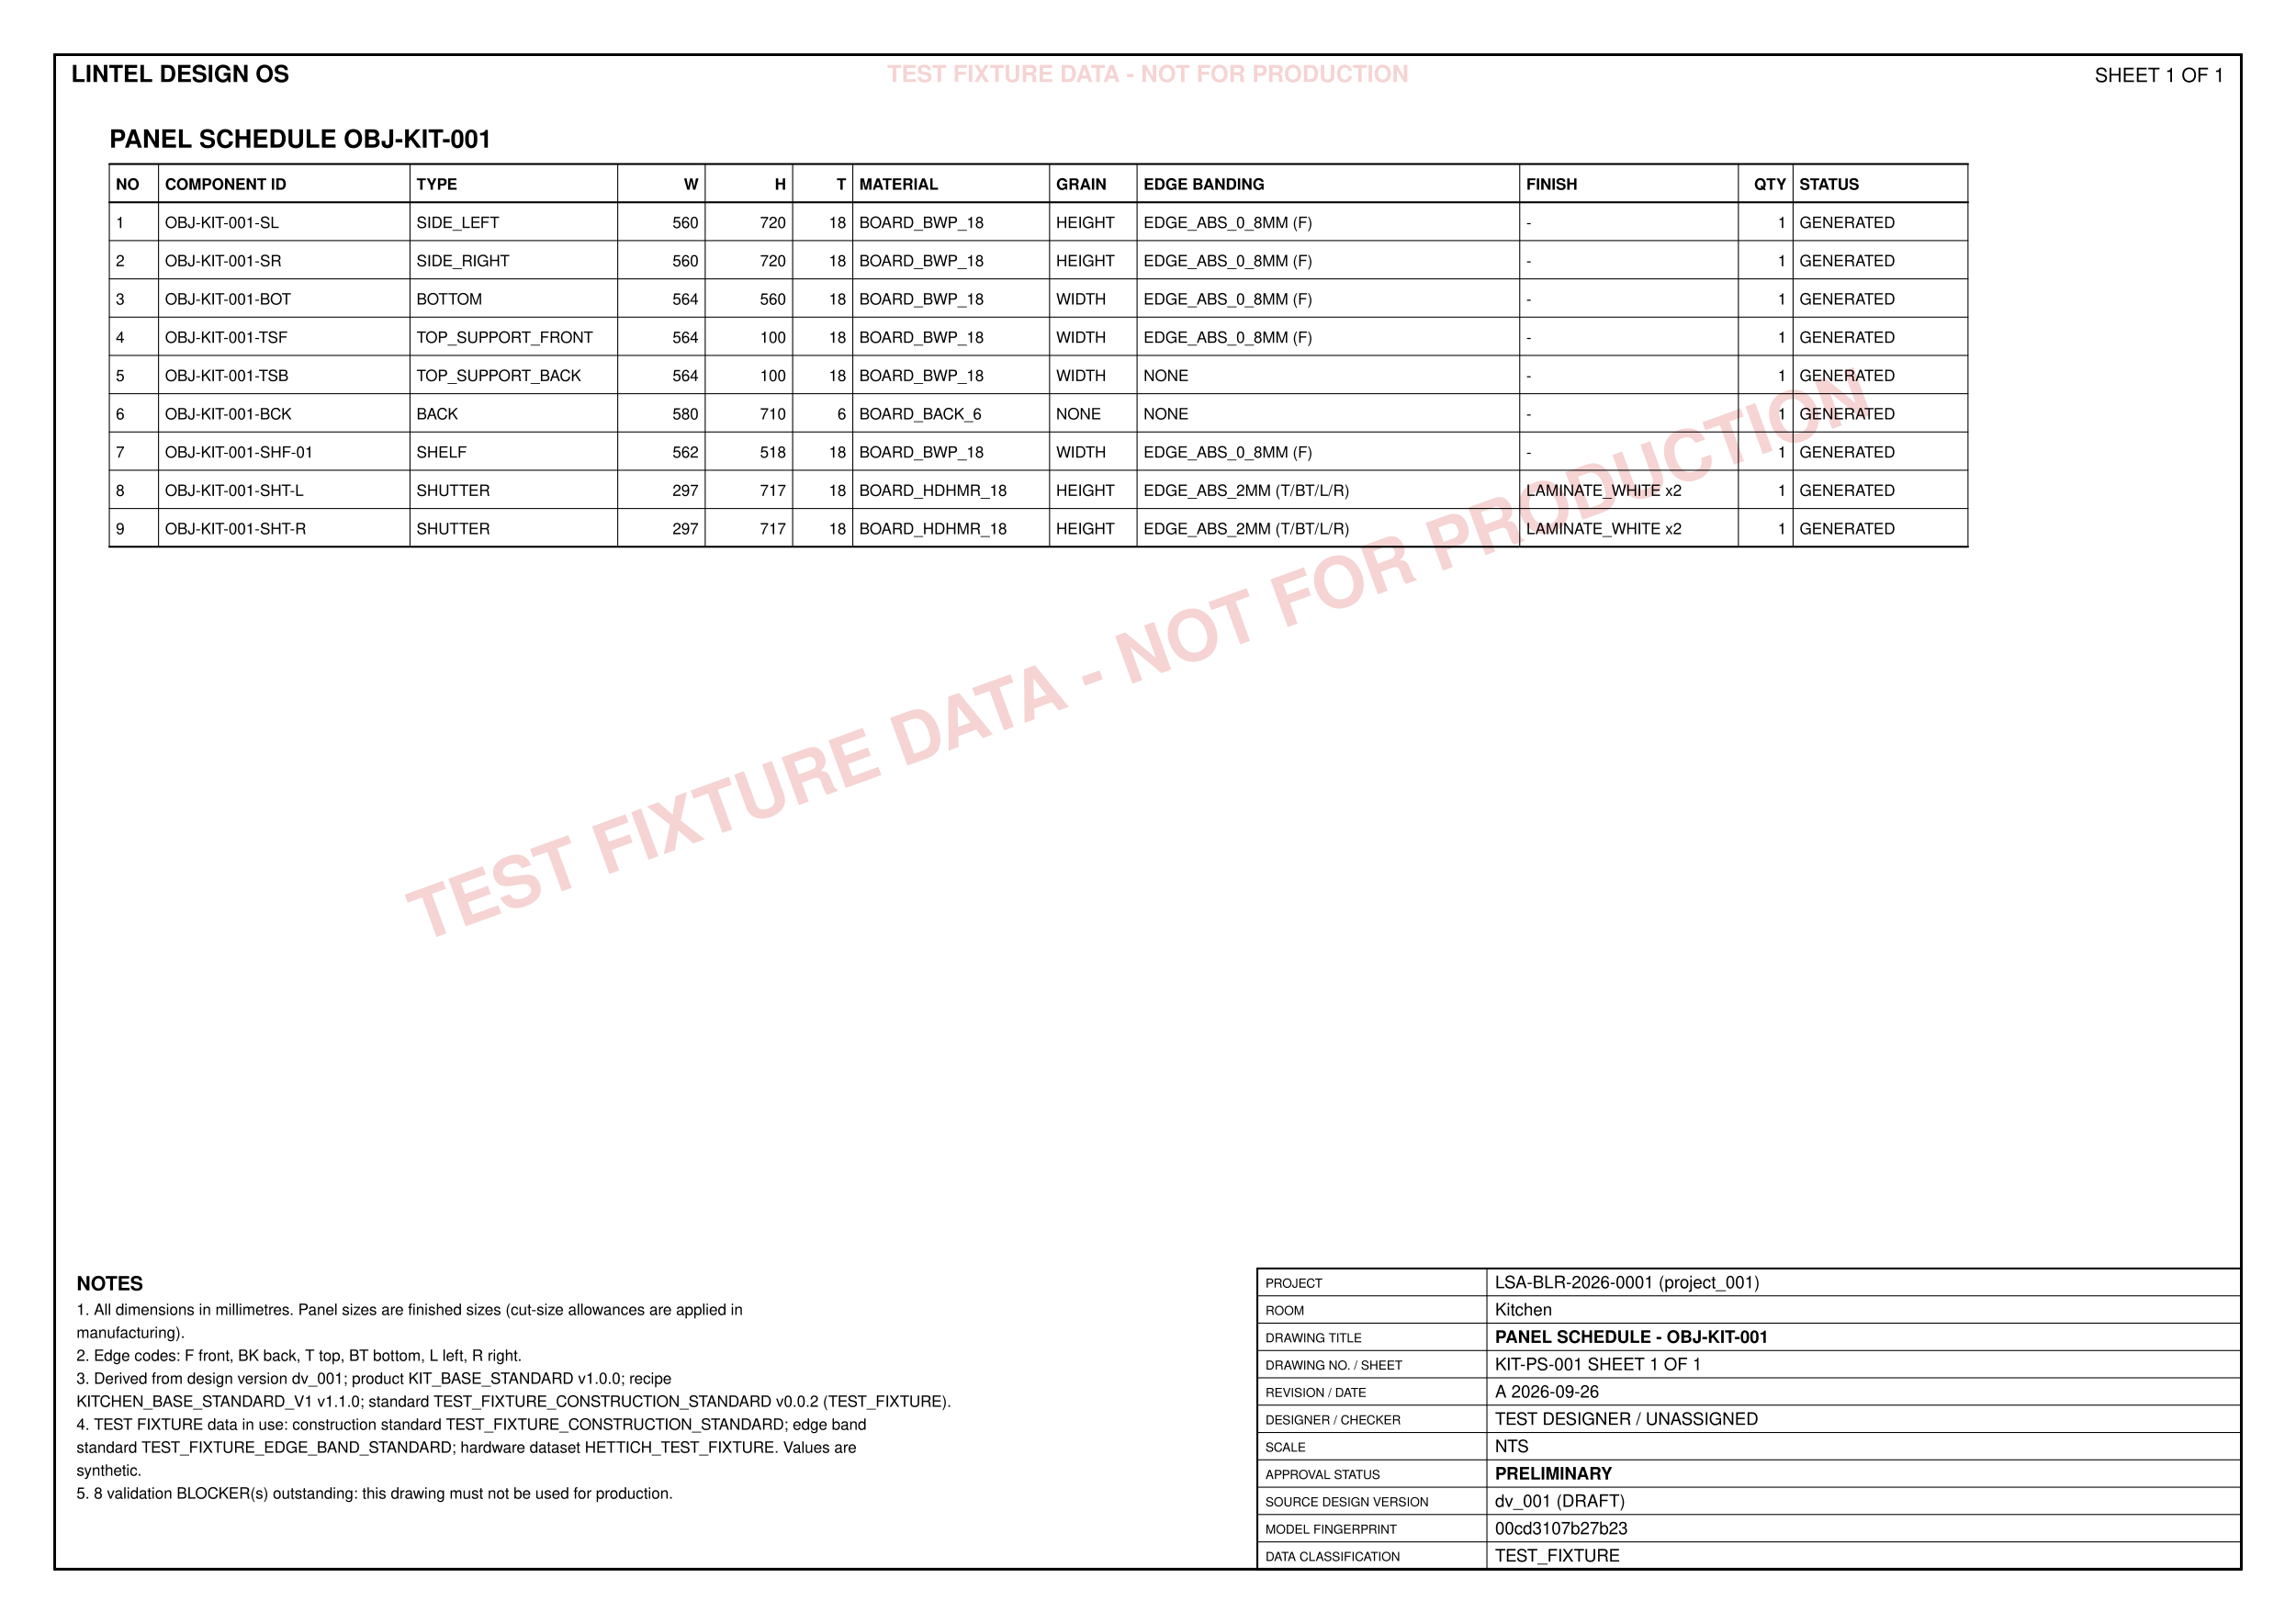
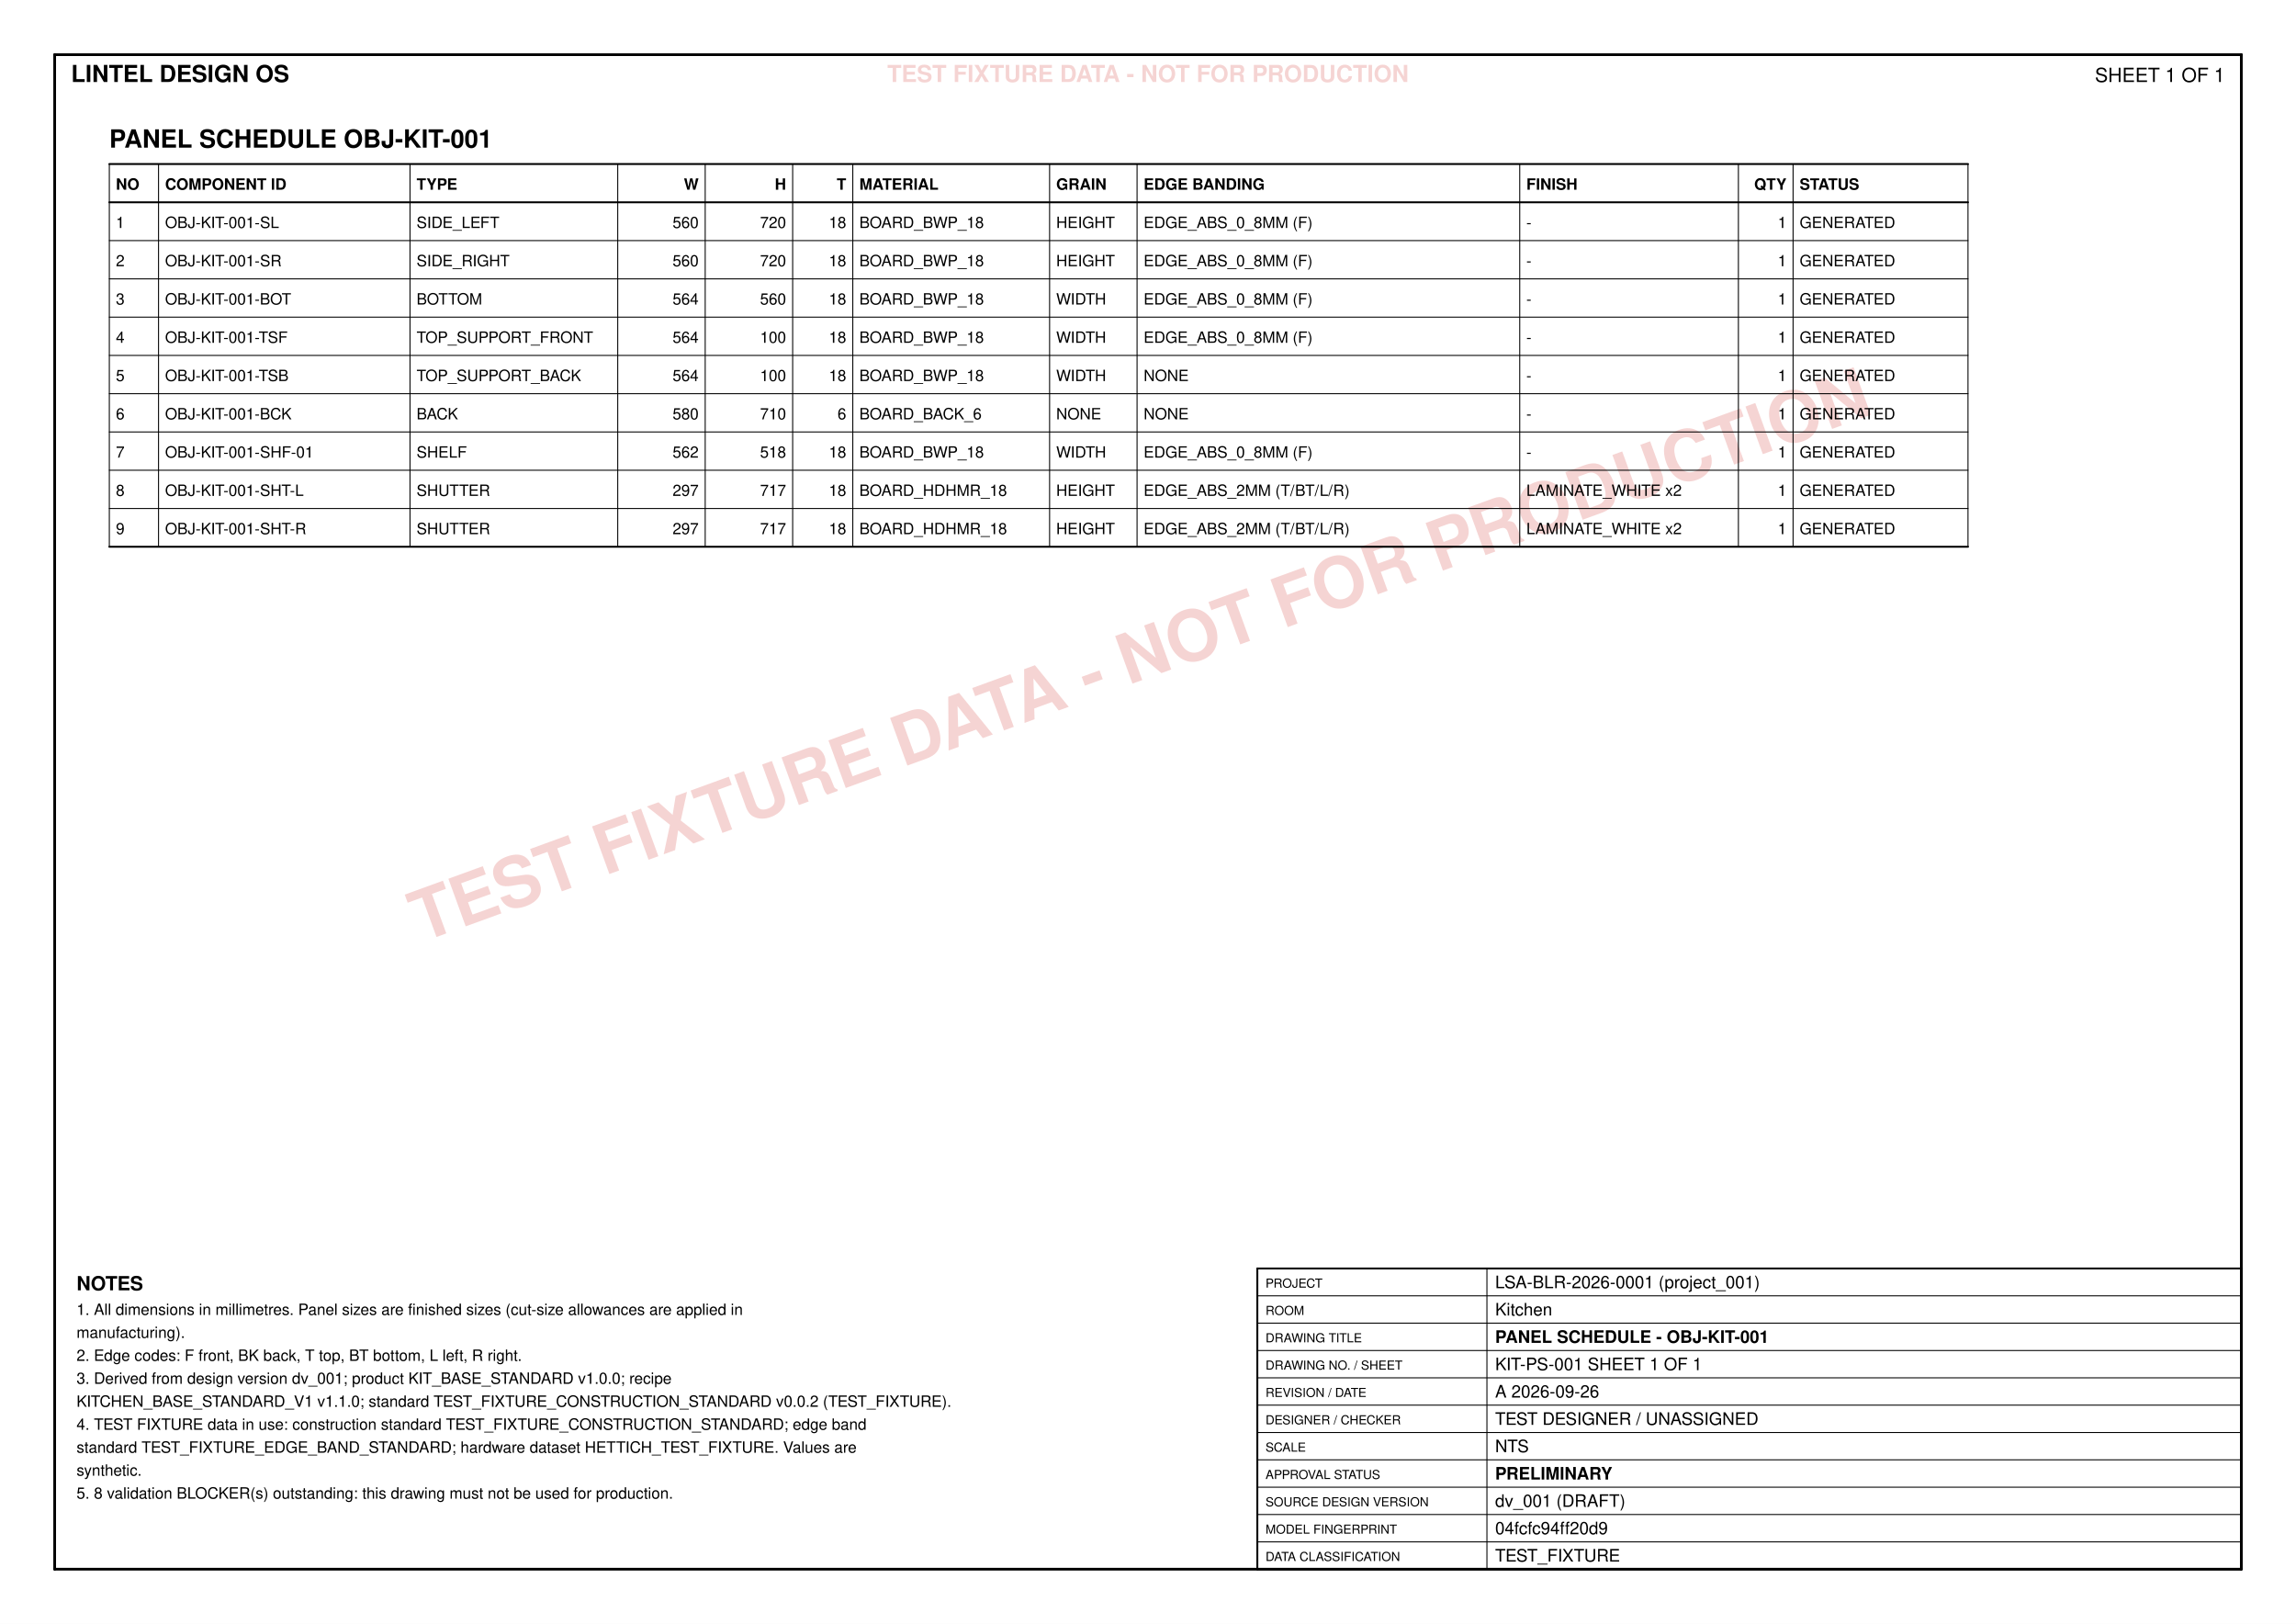
- <svg xmlns="http://www.w3.org/2000/svg" width="420mm" height="297mm" viewBox="0 0 420 297" data-drawing-id="DRW:dv_001:obj_001:PANEL_SCHEDULE:KIT-PS-001:RA" data-drawing-type="PANEL_SCHEDULE" data-status="PRELIMINARY" data-design-version="dv_001" data-model-fingerprint="00cd3107b27b23" data-classification="TEST_FIXTURE" data-content-hash="1ca9869e157cc7" data-sheet="1/1">
+ <svg xmlns="http://www.w3.org/2000/svg" width="420mm" height="297mm" viewBox="0 0 420 297" data-drawing-id="DRW:dv_001:obj_001:PANEL_SCHEDULE:KIT-PS-001:RA" data-drawing-type="PANEL_SCHEDULE" data-status="PRELIMINARY" data-design-version="dv_001" data-model-fingerprint="04fcfc94ff20d9" data-classification="TEST_FIXTURE" data-content-hash="157f97246bac68" data-sheet="1/1">
  <rect x="0" y="0" width="420" height="297" fill="#ffffff" />
  <g id="WATERMARK" fill="#d9534f" stroke="#d9534f" opacity="0.25" font-family="Helvetica, Arial, sans-serif" stroke-linecap="round">
    <text stroke="none" x="210" y="124" font-size="12.714" text-anchor="middle" font-weight="bold" transform="rotate(-20 210 124)">TEST FIXTURE DATA - NOT FOR PRODUCTION</text>
    <text stroke="none" x="210" y="15" font-size="4.286" text-anchor="middle" font-weight="bold">TEST FIXTURE DATA - NOT FOR PRODUCTION</text>
  </g>
  <g id="BORDER" fill="#000000" stroke="#000000" font-family="Helvetica, Arial, sans-serif" stroke-linecap="round">
    <line fill="none" x1="10" y1="10" x2="410" y2="10" stroke-width="0.5" />
    <line fill="none" x1="410" y1="10" x2="410" y2="287" stroke-width="0.5" />
    <line fill="none" x1="410" y1="287" x2="10" y2="287" stroke-width="0.5" />
    <line fill="none" x1="10" y1="287" x2="10" y2="10" stroke-width="0.5" />
    <text stroke="none" x="13" y="15" font-size="4.286" text-anchor="start" font-weight="bold">LINTEL DESIGN OS</text>
    <text stroke="none" x="407" y="15" font-size="3.571" text-anchor="end">SHEET 1 OF 1</text>
  </g>
  <g id="ANNOTATION" fill="#000000" stroke="#000000" font-family="Helvetica, Arial, sans-serif" stroke-linecap="round">
    <text stroke="none" x="14" y="236" font-size="3.571" text-anchor="start" font-weight="bold">NOTES</text>
    <text stroke="none" x="14" y="240.5" font-size="2.857" text-anchor="start">1. All dimensions in millimetres. Panel sizes are finished sizes (cut-size allowances are applied in</text>
    <text stroke="none" x="14" y="244.7" font-size="2.857" text-anchor="start">   manufacturing).</text>
    <text stroke="none" x="14" y="248.9" font-size="2.857" text-anchor="start">2. Edge codes: F front, BK back, T top, BT bottom, L left, R right.</text>
    <text stroke="none" x="14" y="253.1" font-size="2.857" text-anchor="start">3. Derived from design version dv_001; product KIT_BASE_STANDARD v1.0.0; recipe</text>
    <text stroke="none" x="14" y="257.3" font-size="2.857" text-anchor="start">   KITCHEN_BASE_STANDARD_V1 v1.1.0; standard TEST_FIXTURE_CONSTRUCTION_STANDARD v0.0.2 (TEST_FIXTURE).</text>
    <text stroke="none" x="14" y="261.5" font-size="2.857" text-anchor="start">4. TEST FIXTURE data in use: construction standard TEST_FIXTURE_CONSTRUCTION_STANDARD; edge band</text>
    <text stroke="none" x="14" y="265.7" font-size="2.857" text-anchor="start">   standard TEST_FIXTURE_EDGE_BAND_STANDARD; hardware dataset HETTICH_TEST_FIXTURE. Values are</text>
    <text stroke="none" x="14" y="269.9" font-size="2.857" text-anchor="start">   synthetic.</text>
    <text stroke="none" x="14" y="274.1" font-size="2.857" text-anchor="start">5. 8 validation BLOCKER(s) outstanding: this drawing must not be used for production.</text>
  </g>
  <g id="TABLE" fill="#000000" stroke="#000000" font-family="Helvetica, Arial, sans-serif" stroke-linecap="round">
    <text stroke="none" x="20" y="27" font-size="4.571" text-anchor="start" font-weight="bold">PANEL SCHEDULE  OBJ-KIT-001</text>
    <line fill="none" x1="20" y1="30" x2="360" y2="30" stroke-width="0.35" />
    <line fill="none" x1="20" y1="37" x2="360" y2="37" stroke-width="0.35" />
    <line fill="none" x1="20" y1="44" x2="360" y2="44" stroke-width="0.18" />
    <line fill="none" x1="20" y1="51" x2="360" y2="51" stroke-width="0.18" />
    <line fill="none" x1="20" y1="58" x2="360" y2="58" stroke-width="0.18" />
    <line fill="none" x1="20" y1="65" x2="360" y2="65" stroke-width="0.18" />
    <line fill="none" x1="20" y1="72" x2="360" y2="72" stroke-width="0.18" />
    <line fill="none" x1="20" y1="79" x2="360" y2="79" stroke-width="0.18" />
    <line fill="none" x1="20" y1="86" x2="360" y2="86" stroke-width="0.18" />
    <line fill="none" x1="20" y1="93" x2="360" y2="93" stroke-width="0.18" />
    <line fill="none" x1="20" y1="100" x2="360" y2="100" stroke-width="0.35" />
    <line fill="none" x1="20" y1="30" x2="20" y2="100" stroke-width="0.18" />
    <line fill="none" x1="29" y1="30" x2="29" y2="100" stroke-width="0.18" />
    <line fill="none" x1="75" y1="30" x2="75" y2="100" stroke-width="0.18" />
    <line fill="none" x1="113" y1="30" x2="113" y2="100" stroke-width="0.18" />
    <line fill="none" x1="129" y1="30" x2="129" y2="100" stroke-width="0.18" />
    <line fill="none" x1="145" y1="30" x2="145" y2="100" stroke-width="0.18" />
    <line fill="none" x1="156" y1="30" x2="156" y2="100" stroke-width="0.18" />
    <line fill="none" x1="192" y1="30" x2="192" y2="100" stroke-width="0.18" />
    <line fill="none" x1="208" y1="30" x2="208" y2="100" stroke-width="0.18" />
    <line fill="none" x1="278" y1="30" x2="278" y2="100" stroke-width="0.18" />
    <line fill="none" x1="318" y1="30" x2="318" y2="100" stroke-width="0.18" />
    <line fill="none" x1="328" y1="30" x2="328" y2="100" stroke-width="0.18" />
    <line fill="none" x1="360" y1="30" x2="360" y2="100" stroke-width="0.18" />
    <text stroke="none" x="21.2" y="34.7" font-size="2.857" text-anchor="start" font-weight="bold">NO</text>
    <text stroke="none" x="30.2" y="34.7" font-size="2.857" text-anchor="start" font-weight="bold">COMPONENT ID</text>
    <text stroke="none" x="76.2" y="34.7" font-size="2.857" text-anchor="start" font-weight="bold">TYPE</text>
    <text stroke="none" x="127.8" y="34.7" font-size="2.857" text-anchor="end" font-weight="bold">W</text>
    <text stroke="none" x="143.8" y="34.7" font-size="2.857" text-anchor="end" font-weight="bold">H</text>
    <text stroke="none" x="154.8" y="34.7" font-size="2.857" text-anchor="end" font-weight="bold">T</text>
    <text stroke="none" x="157.2" y="34.7" font-size="2.857" text-anchor="start" font-weight="bold">MATERIAL</text>
    <text stroke="none" x="193.2" y="34.7" font-size="2.857" text-anchor="start" font-weight="bold">GRAIN</text>
    <text stroke="none" x="209.2" y="34.7" font-size="2.857" text-anchor="start" font-weight="bold">EDGE BANDING</text>
    <text stroke="none" x="279.2" y="34.7" font-size="2.857" text-anchor="start" font-weight="bold">FINISH</text>
    <text stroke="none" x="326.8" y="34.7" font-size="2.857" text-anchor="end" font-weight="bold">QTY</text>
    <text stroke="none" x="329.2" y="34.7" font-size="2.857" text-anchor="start" font-weight="bold">STATUS</text>
    <text stroke="none" x="21.2" y="41.7" font-size="2.857" text-anchor="start">1</text>
    <text stroke="none" x="30.2" y="41.7" font-size="2.857" text-anchor="start">OBJ-KIT-001-SL</text>
    <text stroke="none" x="76.2" y="41.7" font-size="2.857" text-anchor="start">SIDE_LEFT</text>
    <text stroke="none" x="127.8" y="41.7" font-size="2.857" text-anchor="end">560</text>
    <text stroke="none" x="143.8" y="41.7" font-size="2.857" text-anchor="end">720</text>
    <text stroke="none" x="154.8" y="41.7" font-size="2.857" text-anchor="end">18</text>
    <text stroke="none" x="157.2" y="41.7" font-size="2.857" text-anchor="start">BOARD_BWP_18</text>
    <text stroke="none" x="193.2" y="41.7" font-size="2.857" text-anchor="start">HEIGHT</text>
    <text stroke="none" x="209.2" y="41.7" font-size="2.857" text-anchor="start">EDGE_ABS_0_8MM (F)</text>
    <text stroke="none" x="279.2" y="41.7" font-size="2.857" text-anchor="start">-</text>
    <text stroke="none" x="326.8" y="41.7" font-size="2.857" text-anchor="end">1</text>
    <text stroke="none" x="329.2" y="41.7" font-size="2.857" text-anchor="start">GENERATED</text>
    <text stroke="none" x="21.2" y="48.7" font-size="2.857" text-anchor="start">2</text>
    <text stroke="none" x="30.2" y="48.7" font-size="2.857" text-anchor="start">OBJ-KIT-001-SR</text>
    <text stroke="none" x="76.2" y="48.7" font-size="2.857" text-anchor="start">SIDE_RIGHT</text>
    <text stroke="none" x="127.8" y="48.7" font-size="2.857" text-anchor="end">560</text>
    <text stroke="none" x="143.8" y="48.7" font-size="2.857" text-anchor="end">720</text>
    <text stroke="none" x="154.8" y="48.7" font-size="2.857" text-anchor="end">18</text>
    <text stroke="none" x="157.2" y="48.7" font-size="2.857" text-anchor="start">BOARD_BWP_18</text>
    <text stroke="none" x="193.2" y="48.7" font-size="2.857" text-anchor="start">HEIGHT</text>
    <text stroke="none" x="209.2" y="48.7" font-size="2.857" text-anchor="start">EDGE_ABS_0_8MM (F)</text>
    <text stroke="none" x="279.2" y="48.7" font-size="2.857" text-anchor="start">-</text>
    <text stroke="none" x="326.8" y="48.7" font-size="2.857" text-anchor="end">1</text>
    <text stroke="none" x="329.2" y="48.7" font-size="2.857" text-anchor="start">GENERATED</text>
    <text stroke="none" x="21.2" y="55.7" font-size="2.857" text-anchor="start">3</text>
    <text stroke="none" x="30.2" y="55.7" font-size="2.857" text-anchor="start">OBJ-KIT-001-BOT</text>
    <text stroke="none" x="76.2" y="55.7" font-size="2.857" text-anchor="start">BOTTOM</text>
    <text stroke="none" x="127.8" y="55.7" font-size="2.857" text-anchor="end">564</text>
    <text stroke="none" x="143.8" y="55.7" font-size="2.857" text-anchor="end">560</text>
    <text stroke="none" x="154.8" y="55.7" font-size="2.857" text-anchor="end">18</text>
    <text stroke="none" x="157.2" y="55.7" font-size="2.857" text-anchor="start">BOARD_BWP_18</text>
    <text stroke="none" x="193.2" y="55.7" font-size="2.857" text-anchor="start">WIDTH</text>
    <text stroke="none" x="209.2" y="55.7" font-size="2.857" text-anchor="start">EDGE_ABS_0_8MM (F)</text>
    <text stroke="none" x="279.2" y="55.7" font-size="2.857" text-anchor="start">-</text>
    <text stroke="none" x="326.8" y="55.7" font-size="2.857" text-anchor="end">1</text>
    <text stroke="none" x="329.2" y="55.7" font-size="2.857" text-anchor="start">GENERATED</text>
    <text stroke="none" x="21.2" y="62.7" font-size="2.857" text-anchor="start">4</text>
    <text stroke="none" x="30.2" y="62.7" font-size="2.857" text-anchor="start">OBJ-KIT-001-TSF</text>
    <text stroke="none" x="76.2" y="62.7" font-size="2.857" text-anchor="start">TOP_SUPPORT_FRONT</text>
    <text stroke="none" x="127.8" y="62.7" font-size="2.857" text-anchor="end">564</text>
    <text stroke="none" x="143.8" y="62.7" font-size="2.857" text-anchor="end">100</text>
    <text stroke="none" x="154.8" y="62.7" font-size="2.857" text-anchor="end">18</text>
    <text stroke="none" x="157.2" y="62.7" font-size="2.857" text-anchor="start">BOARD_BWP_18</text>
    <text stroke="none" x="193.2" y="62.7" font-size="2.857" text-anchor="start">WIDTH</text>
    <text stroke="none" x="209.2" y="62.7" font-size="2.857" text-anchor="start">EDGE_ABS_0_8MM (F)</text>
    <text stroke="none" x="279.2" y="62.7" font-size="2.857" text-anchor="start">-</text>
    <text stroke="none" x="326.8" y="62.7" font-size="2.857" text-anchor="end">1</text>
    <text stroke="none" x="329.2" y="62.7" font-size="2.857" text-anchor="start">GENERATED</text>
    <text stroke="none" x="21.2" y="69.7" font-size="2.857" text-anchor="start">5</text>
    <text stroke="none" x="30.2" y="69.7" font-size="2.857" text-anchor="start">OBJ-KIT-001-TSB</text>
    <text stroke="none" x="76.2" y="69.7" font-size="2.857" text-anchor="start">TOP_SUPPORT_BACK</text>
    <text stroke="none" x="127.8" y="69.7" font-size="2.857" text-anchor="end">564</text>
    <text stroke="none" x="143.8" y="69.7" font-size="2.857" text-anchor="end">100</text>
    <text stroke="none" x="154.8" y="69.7" font-size="2.857" text-anchor="end">18</text>
    <text stroke="none" x="157.2" y="69.7" font-size="2.857" text-anchor="start">BOARD_BWP_18</text>
    <text stroke="none" x="193.2" y="69.7" font-size="2.857" text-anchor="start">WIDTH</text>
    <text stroke="none" x="209.2" y="69.7" font-size="2.857" text-anchor="start">NONE</text>
    <text stroke="none" x="279.2" y="69.7" font-size="2.857" text-anchor="start">-</text>
    <text stroke="none" x="326.8" y="69.7" font-size="2.857" text-anchor="end">1</text>
    <text stroke="none" x="329.2" y="69.7" font-size="2.857" text-anchor="start">GENERATED</text>
    <text stroke="none" x="21.2" y="76.7" font-size="2.857" text-anchor="start">6</text>
    <text stroke="none" x="30.2" y="76.7" font-size="2.857" text-anchor="start">OBJ-KIT-001-BCK</text>
    <text stroke="none" x="76.2" y="76.7" font-size="2.857" text-anchor="start">BACK</text>
    <text stroke="none" x="127.8" y="76.7" font-size="2.857" text-anchor="end">580</text>
    <text stroke="none" x="143.8" y="76.7" font-size="2.857" text-anchor="end">710</text>
    <text stroke="none" x="154.8" y="76.7" font-size="2.857" text-anchor="end">6</text>
    <text stroke="none" x="157.2" y="76.7" font-size="2.857" text-anchor="start">BOARD_BACK_6</text>
    <text stroke="none" x="193.2" y="76.7" font-size="2.857" text-anchor="start">NONE</text>
    <text stroke="none" x="209.2" y="76.7" font-size="2.857" text-anchor="start">NONE</text>
    <text stroke="none" x="279.2" y="76.7" font-size="2.857" text-anchor="start">-</text>
    <text stroke="none" x="326.8" y="76.7" font-size="2.857" text-anchor="end">1</text>
    <text stroke="none" x="329.2" y="76.7" font-size="2.857" text-anchor="start">GENERATED</text>
    <text stroke="none" x="21.2" y="83.7" font-size="2.857" text-anchor="start">7</text>
    <text stroke="none" x="30.2" y="83.7" font-size="2.857" text-anchor="start">OBJ-KIT-001-SHF-01</text>
    <text stroke="none" x="76.2" y="83.7" font-size="2.857" text-anchor="start">SHELF</text>
    <text stroke="none" x="127.8" y="83.7" font-size="2.857" text-anchor="end">562</text>
    <text stroke="none" x="143.8" y="83.7" font-size="2.857" text-anchor="end">518</text>
    <text stroke="none" x="154.8" y="83.7" font-size="2.857" text-anchor="end">18</text>
    <text stroke="none" x="157.2" y="83.7" font-size="2.857" text-anchor="start">BOARD_BWP_18</text>
    <text stroke="none" x="193.2" y="83.7" font-size="2.857" text-anchor="start">WIDTH</text>
    <text stroke="none" x="209.2" y="83.7" font-size="2.857" text-anchor="start">EDGE_ABS_0_8MM (F)</text>
    <text stroke="none" x="279.2" y="83.7" font-size="2.857" text-anchor="start">-</text>
    <text stroke="none" x="326.8" y="83.7" font-size="2.857" text-anchor="end">1</text>
    <text stroke="none" x="329.2" y="83.7" font-size="2.857" text-anchor="start">GENERATED</text>
    <text stroke="none" x="21.2" y="90.7" font-size="2.857" text-anchor="start">8</text>
    <text stroke="none" x="30.2" y="90.7" font-size="2.857" text-anchor="start">OBJ-KIT-001-SHT-L</text>
    <text stroke="none" x="76.2" y="90.7" font-size="2.857" text-anchor="start">SHUTTER</text>
    <text stroke="none" x="127.8" y="90.7" font-size="2.857" text-anchor="end">297</text>
    <text stroke="none" x="143.8" y="90.7" font-size="2.857" text-anchor="end">717</text>
    <text stroke="none" x="154.8" y="90.7" font-size="2.857" text-anchor="end">18</text>
    <text stroke="none" x="157.2" y="90.7" font-size="2.857" text-anchor="start">BOARD_HDHMR_18</text>
    <text stroke="none" x="193.2" y="90.7" font-size="2.857" text-anchor="start">HEIGHT</text>
    <text stroke="none" x="209.2" y="90.7" font-size="2.857" text-anchor="start">EDGE_ABS_2MM (T/BT/L/R)</text>
    <text stroke="none" x="279.2" y="90.7" font-size="2.857" text-anchor="start">LAMINATE_WHITE x2</text>
    <text stroke="none" x="326.8" y="90.7" font-size="2.857" text-anchor="end">1</text>
    <text stroke="none" x="329.2" y="90.7" font-size="2.857" text-anchor="start">GENERATED</text>
    <text stroke="none" x="21.2" y="97.7" font-size="2.857" text-anchor="start">9</text>
    <text stroke="none" x="30.2" y="97.7" font-size="2.857" text-anchor="start">OBJ-KIT-001-SHT-R</text>
    <text stroke="none" x="76.2" y="97.7" font-size="2.857" text-anchor="start">SHUTTER</text>
    <text stroke="none" x="127.8" y="97.7" font-size="2.857" text-anchor="end">297</text>
    <text stroke="none" x="143.8" y="97.7" font-size="2.857" text-anchor="end">717</text>
    <text stroke="none" x="154.8" y="97.7" font-size="2.857" text-anchor="end">18</text>
    <text stroke="none" x="157.2" y="97.7" font-size="2.857" text-anchor="start">BOARD_HDHMR_18</text>
    <text stroke="none" x="193.2" y="97.7" font-size="2.857" text-anchor="start">HEIGHT</text>
    <text stroke="none" x="209.2" y="97.7" font-size="2.857" text-anchor="start">EDGE_ABS_2MM (T/BT/L/R)</text>
    <text stroke="none" x="279.2" y="97.7" font-size="2.857" text-anchor="start">LAMINATE_WHITE x2</text>
    <text stroke="none" x="326.8" y="97.7" font-size="2.857" text-anchor="end">1</text>
    <text stroke="none" x="329.2" y="97.7" font-size="2.857" text-anchor="start">GENERATED</text>
  </g>
  <g id="TITLE_BLOCK" fill="#000000" stroke="#000000" font-family="Helvetica, Arial, sans-serif" stroke-linecap="round">
    <line fill="none" x1="230" y1="232" x2="410" y2="232" stroke-width="0.35" />
    <line fill="none" x1="410" y1="232" x2="410" y2="287" stroke-width="0.35" />
    <line fill="none" x1="410" y1="287" x2="230" y2="287" stroke-width="0.35" />
    <line fill="none" x1="230" y1="287" x2="230" y2="232" stroke-width="0.35" />
    <line fill="none" x1="272" y1="232" x2="272" y2="287" stroke-width="0.18" />
    <text stroke="none" x="231.5" y="235.5" font-size="2.286" text-anchor="start">PROJECT</text>
    <text stroke="none" x="273.5" y="235.6" font-size="3.143" text-anchor="start">LSA-BLR-2026-0001 (project_001)</text>
    <line fill="none" x1="230" y1="237" x2="410" y2="237" stroke-width="0.18" />
    <text stroke="none" x="231.5" y="240.5" font-size="2.286" text-anchor="start">ROOM</text>
    <text stroke="none" x="273.5" y="240.6" font-size="3.143" text-anchor="start">Kitchen</text>
    <line fill="none" x1="230" y1="242" x2="410" y2="242" stroke-width="0.18" />
    <text stroke="none" x="231.5" y="245.5" font-size="2.286" text-anchor="start">DRAWING TITLE</text>
    <text stroke="none" x="273.5" y="245.6" font-size="3.143" text-anchor="start" font-weight="bold">PANEL SCHEDULE - OBJ-KIT-001</text>
    <line fill="none" x1="230" y1="247" x2="410" y2="247" stroke-width="0.18" />
    <text stroke="none" x="231.5" y="250.5" font-size="2.286" text-anchor="start">DRAWING NO. / SHEET</text>
    <text stroke="none" x="273.5" y="250.6" font-size="3.143" text-anchor="start">KIT-PS-001   SHEET 1 OF 1</text>
    <line fill="none" x1="230" y1="252" x2="410" y2="252" stroke-width="0.18" />
    <text stroke="none" x="231.5" y="255.5" font-size="2.286" text-anchor="start">REVISION / DATE</text>
    <text stroke="none" x="273.5" y="255.6" font-size="3.143" text-anchor="start">A   2026-09-26</text>
    <line fill="none" x1="230" y1="257" x2="410" y2="257" stroke-width="0.18" />
    <text stroke="none" x="231.5" y="260.5" font-size="2.286" text-anchor="start">DESIGNER / CHECKER</text>
    <text stroke="none" x="273.5" y="260.6" font-size="3.143" text-anchor="start">TEST DESIGNER / UNASSIGNED</text>
    <line fill="none" x1="230" y1="262" x2="410" y2="262" stroke-width="0.18" />
    <text stroke="none" x="231.5" y="265.5" font-size="2.286" text-anchor="start">SCALE</text>
    <text stroke="none" x="273.5" y="265.6" font-size="3.143" text-anchor="start">NTS</text>
    <line fill="none" x1="230" y1="267" x2="410" y2="267" stroke-width="0.18" />
    <text stroke="none" x="231.5" y="270.5" font-size="2.286" text-anchor="start">APPROVAL STATUS</text>
    <text stroke="none" x="273.5" y="270.6" font-size="3.143" text-anchor="start" font-weight="bold">PRELIMINARY</text>
    <line fill="none" x1="230" y1="272" x2="410" y2="272" stroke-width="0.18" />
    <text stroke="none" x="231.5" y="275.5" font-size="2.286" text-anchor="start">SOURCE DESIGN VERSION</text>
    <text stroke="none" x="273.5" y="275.6" font-size="3.143" text-anchor="start">dv_001 (DRAFT)</text>
    <line fill="none" x1="230" y1="277" x2="410" y2="277" stroke-width="0.18" />
    <text stroke="none" x="231.5" y="280.5" font-size="2.286" text-anchor="start">MODEL FINGERPRINT</text>
-     <text stroke="none" x="273.5" y="280.6" font-size="3.143" text-anchor="start">00cd3107b27b23</text>
+     <text stroke="none" x="273.5" y="280.6" font-size="3.143" text-anchor="start">04fcfc94ff20d9</text>
    <line fill="none" x1="230" y1="282" x2="410" y2="282" stroke-width="0.18" />
    <text stroke="none" x="231.5" y="285.5" font-size="2.286" text-anchor="start">DATA CLASSIFICATION</text>
    <text stroke="none" x="273.5" y="285.6" font-size="3.143" text-anchor="start">TEST_FIXTURE</text>
  </g>
</svg>
